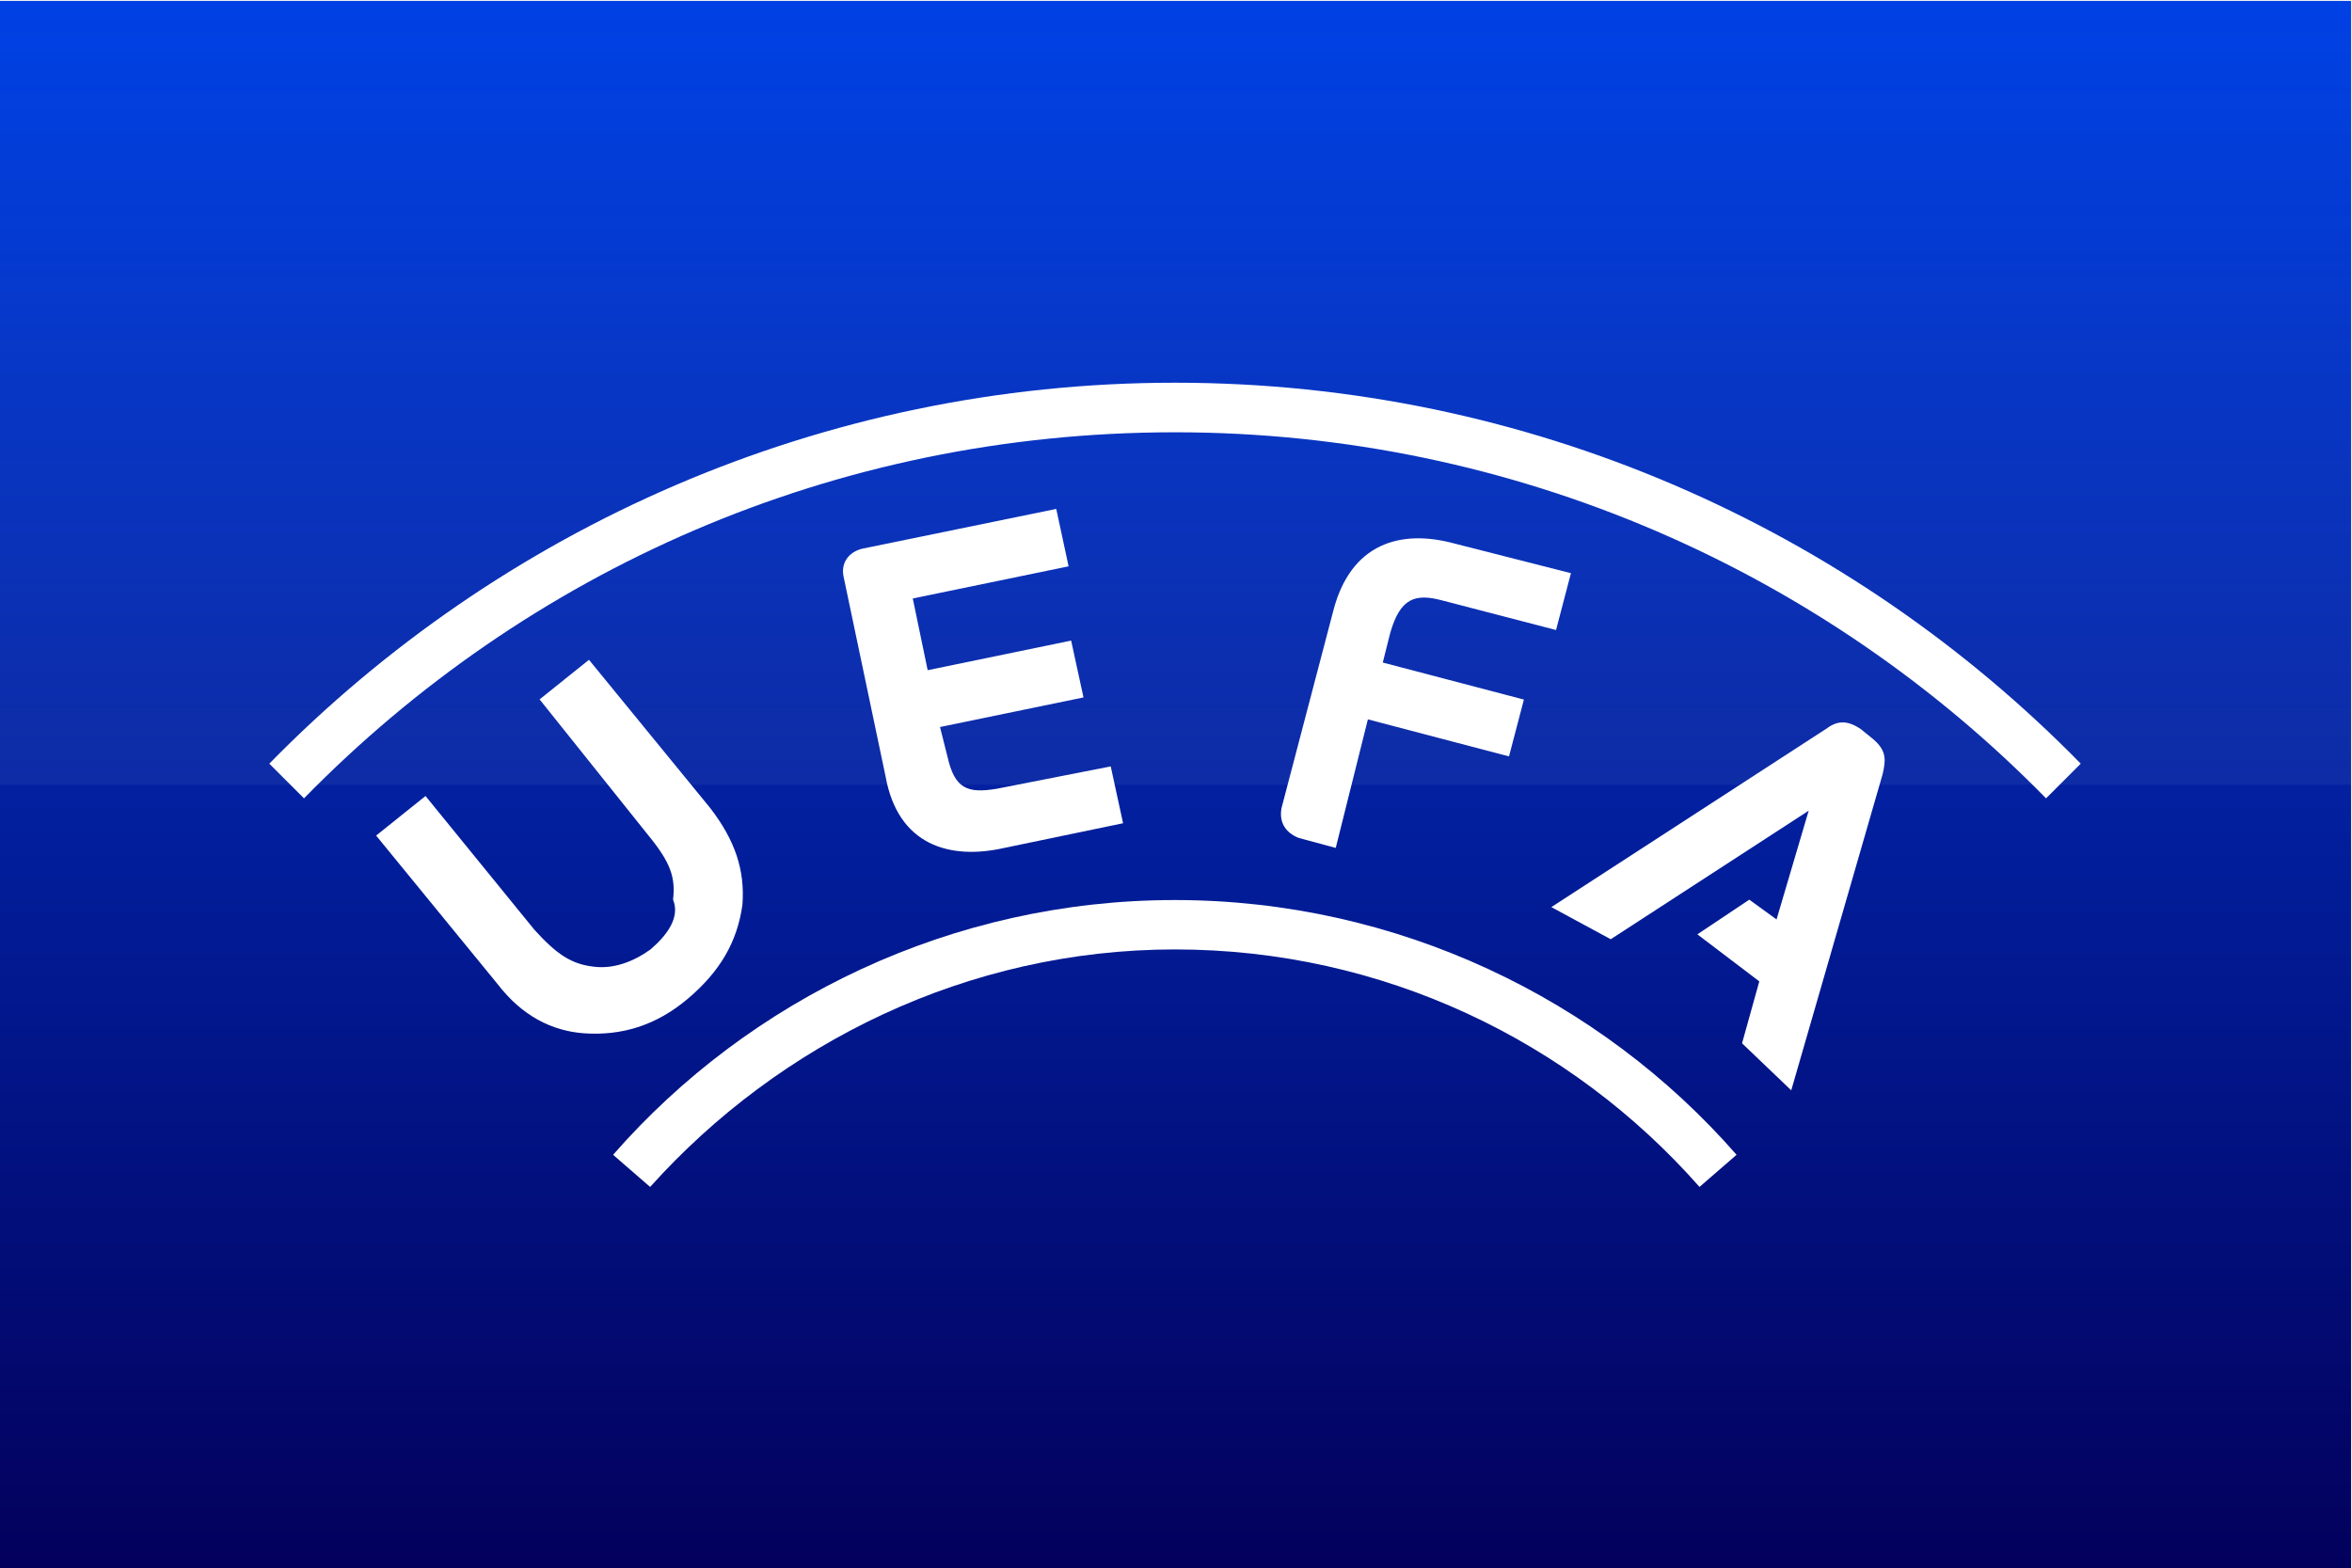
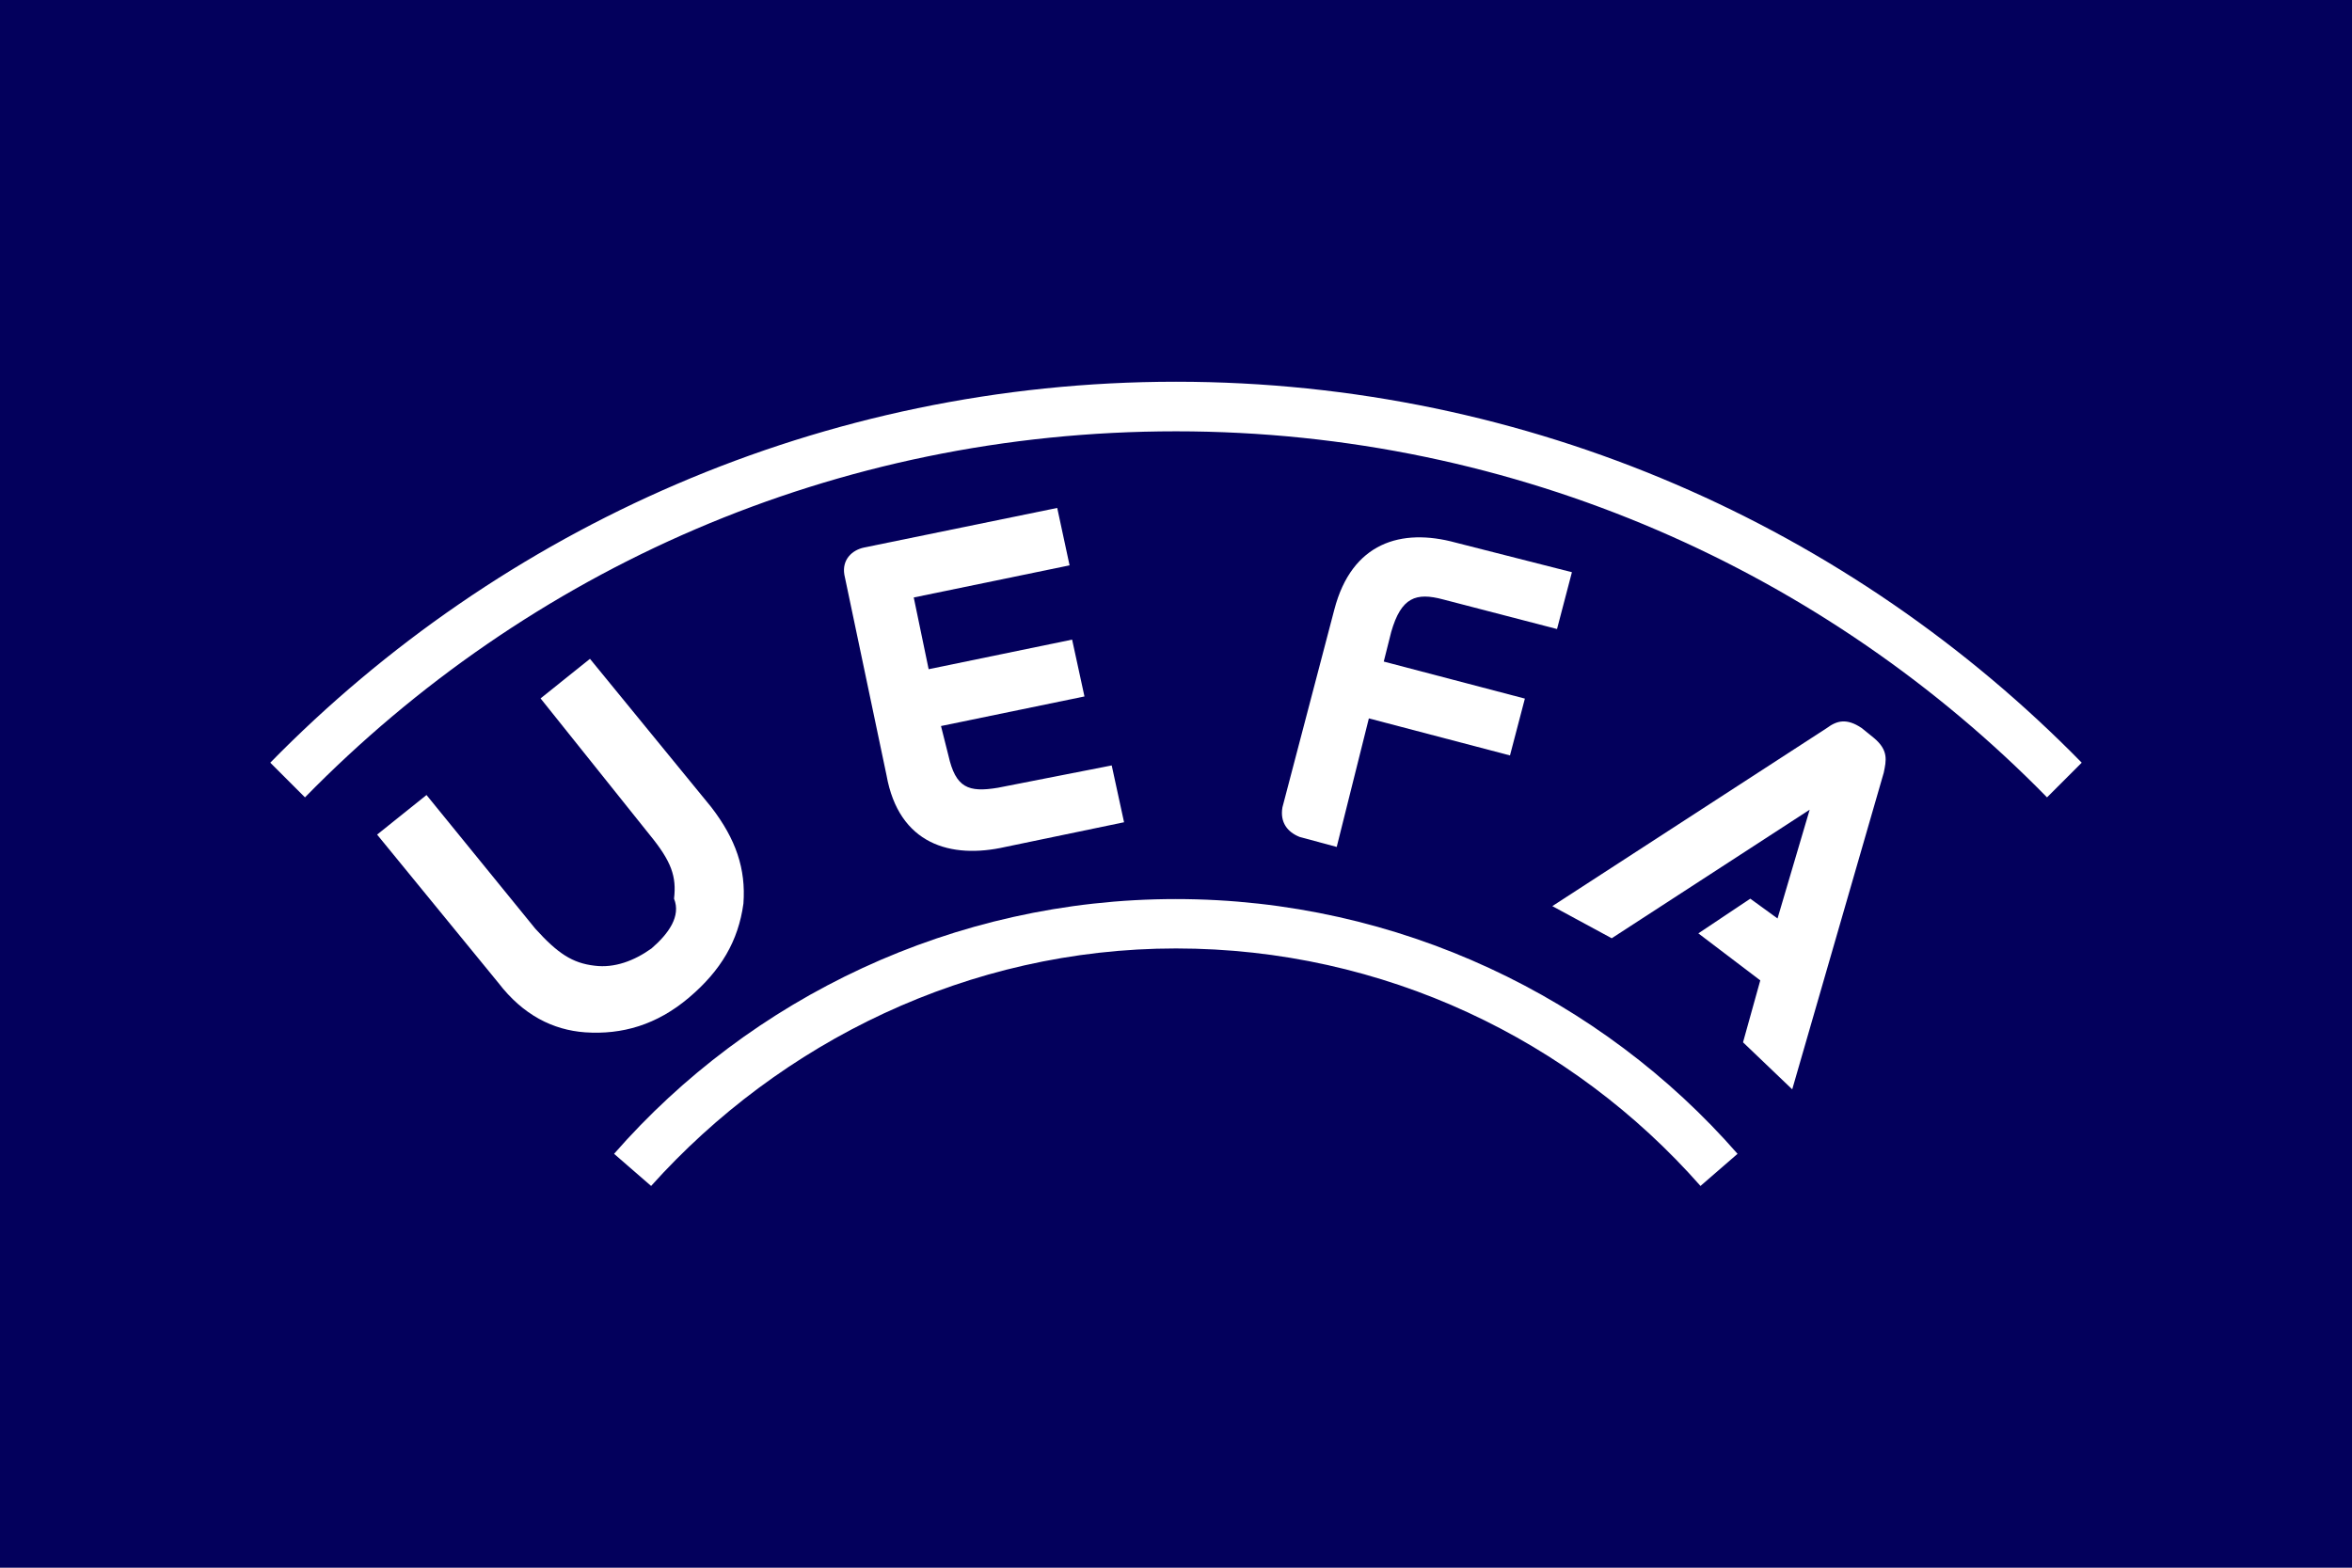
<svg xmlns="http://www.w3.org/2000/svg" version="1.1" id="Layer_1" x="0px" y="0px" viewBox="0 0 1200 800" style="enable-background:new 0 0 1200 800;" xml:space="preserve">
  <style type="text/css">
- 	.st0{fill:url(#SVGID_1_);}
- 	.st1{fill:url(#SVGID_2_);}
- 	.st2{fill:#FFFFFF;}
+ 	.st0{fill:#03005C;}
+ 	.st1{fill:#FFFFFF;}
</style>
-   <linearGradient id="SVGID_1_" gradientUnits="userSpaceOnUse" x1="599.5" y1="1.5" x2="599.5" y2="801.5" gradientTransform="matrix(1 0 0 -1 0 802)">
-     <stop offset="0" style="stop-color:#03005C" />
-     <stop offset="1" style="stop-color:#0041E5" />
-   </linearGradient>
-   <rect x="-0.5" y="0.5" class="st0" width="1200" height="800" />
-   <linearGradient id="SVGID_2_" gradientUnits="userSpaceOnUse" x1="599.5" y1="401.5" x2="599.5" y2="801.5" gradientTransform="matrix(1 0 0 -1 0 802)">
-     <stop offset="0" style="stop-color:#FFFFFF;stop-opacity:5.000000e-02" />
-     <stop offset="1" style="stop-color:#FFFFFF;stop-opacity:0" />
-   </linearGradient>
-   <rect x="-0.5" y="0.5" class="st1" width="1200" height="400" />
+   <rect y="0" class="st0" width="1200" height="800" />
  <g>
-     <path class="st2" d="M599.5,220.6c174.2,0,332,72,444.4,186.8l17.7-17.7C944.2,269.8,780,195.3,599.5,195.3   s-344.7,74.5-462.1,194.4l17.7,17.7C268.7,291.3,425.3,220.6,599.5,220.6z" />
-     <path class="st2" d="M913.9,556.4l46.7-161.6c1.3-6.3,2.5-11.4-5-17.7l-6.3-5.1c-7.6-5.1-12.6-3.8-17.7,0l-140.1,90.9l30.3,16.4   l101-65.6l-16.4,55.5l-13.9-10.1L866,476.8l31.6,24l-8.8,31.6L913.9,556.4L913.9,556.4z" />
-     <path class="st2" d="M599.5,484.5c106,0,202,46.7,267.6,121.2l18.9-16.4c-69.4-79.5-173-130-286.6-130s-217.1,50.5-286.6,130   l18.9,16.4C397.5,532.4,493.5,484.5,599.5,484.5z" />
-     <path class="st2" d="M331.9,484.5c-8.8,6.3-18.9,10.1-29,8.8c-11.4-1.3-18.9-6.3-30.3-18.9l-55.5-68.2l-25.2,20.2l61.9,75.7   c12.6,16.4,27.8,24,44.2,25.2c18.9,1.3,36.6-3.8,53-17.7c16.4-13.9,25.2-29,27.8-48c1.3-17.7-3.8-32.8-16.4-49.2l-61.9-75.7   l-25.2,20.2l55.5,69.4c11.4,13.9,13.9,21.5,12.6,32.8C347,468,340.7,476.9,331.9,484.5L331.9,484.5z" />
-     <path class="st2" d="M735.8,306.4l58.1,15.1l7.6-29l-59.3-15.1c-27.8-7.6-53,0-61.9,34.1l-26.5,101c-1.3,7.6,2.5,12.6,8.8,15.1   l18.9,5.1l16.4-65.6l72,18.9l7.6-29l-72-18.9l3.8-15.1C714.4,305.2,722,302.7,735.8,306.4L735.8,306.4z" />
-     <path class="st2" d="M538.9,259.7l-98.5,20.2c-6.3,1.3-11.4,6.3-10.1,13.9l21.5,102.3c6.3,35.3,32.8,42.9,60.6,36.6l60.6-12.6   l-6.3-29l-58.1,11.4c-15.1,2.5-21.5,0-25.2-16.4l-3.8-15.1l73.2-15.1l-6.3-29L473.3,342l-7.6-36.6l79.5-16.4L538.9,259.7z" />
+     <path class="st1" d="M600,220.1c174.2,0,332,72,444.4,186.8l17.7-17.7C944.7,269.3,780.5,194.8,600,194.8s-344.7,74.5-462.1,194.4   l17.7,17.7C269.2,290.8,425.8,220.1,600,220.1z" />
+     <path class="st1" d="M914.4,555.9l46.7-161.6c1.3-6.3,2.5-11.4-5-17.7l-6.3-5.1c-7.6-5.1-12.6-3.8-17.7,0L792,462.4l30.3,16.4   l101-65.6l-16.4,55.5L893,458.6l-26.5,17.7l31.6,24l-8.8,31.6L914.4,555.9L914.4,555.9z" />
+     <path class="st1" d="M600,484c106,0,202,46.7,267.6,121.2l18.9-16.4c-69.4-79.5-173-130-286.6-130s-217.1,50.5-286.6,130l18.9,16.4   C398,531.9,494,484,600,484z" />
+     <path class="st1" d="M332.4,484c-8.8,6.3-18.9,10.1-29,8.8c-11.4-1.3-18.9-6.3-30.3-18.9l-55.5-68.2l-25.2,20.2l61.9,75.7   c12.6,16.4,27.8,24,44.2,25.2c18.9,1.3,36.6-3.8,53-17.7c16.4-13.9,25.2-29,27.8-48c1.3-17.7-3.8-32.8-16.4-49.2L301,336.2   l-25.2,20.2l55.5,69.4c11.4,13.9,13.9,21.5,12.6,32.8C347.5,467.5,341.2,476.4,332.4,484L332.4,484z" />
+     <path class="st1" d="M736.3,305.9l58.1,15.1l7.6-29l-59.3-15.1c-27.8-7.6-53,0-61.9,34.1l-26.5,101c-1.3,7.6,2.5,12.6,8.8,15.1   l18.9,5.1l16.4-65.6l72,18.9l7.6-29l-72-18.9l3.8-15.1C714.9,304.7,722.5,302.2,736.3,305.9L736.3,305.9z" />
+     <path class="st1" d="M539.4,259.2l-98.5,20.2c-6.3,1.3-11.4,6.3-10.1,13.9l21.5,102.3c6.3,35.3,32.8,42.9,60.6,36.6l60.6-12.6   l-6.3-29L509.1,402c-15.1,2.5-21.5,0-25.2-16.4l-3.8-15.1l73.2-15.1l-6.3-29l-73.2,15.1l-7.6-36.6l79.5-16.4L539.4,259.2z" />
  </g>
</svg>
